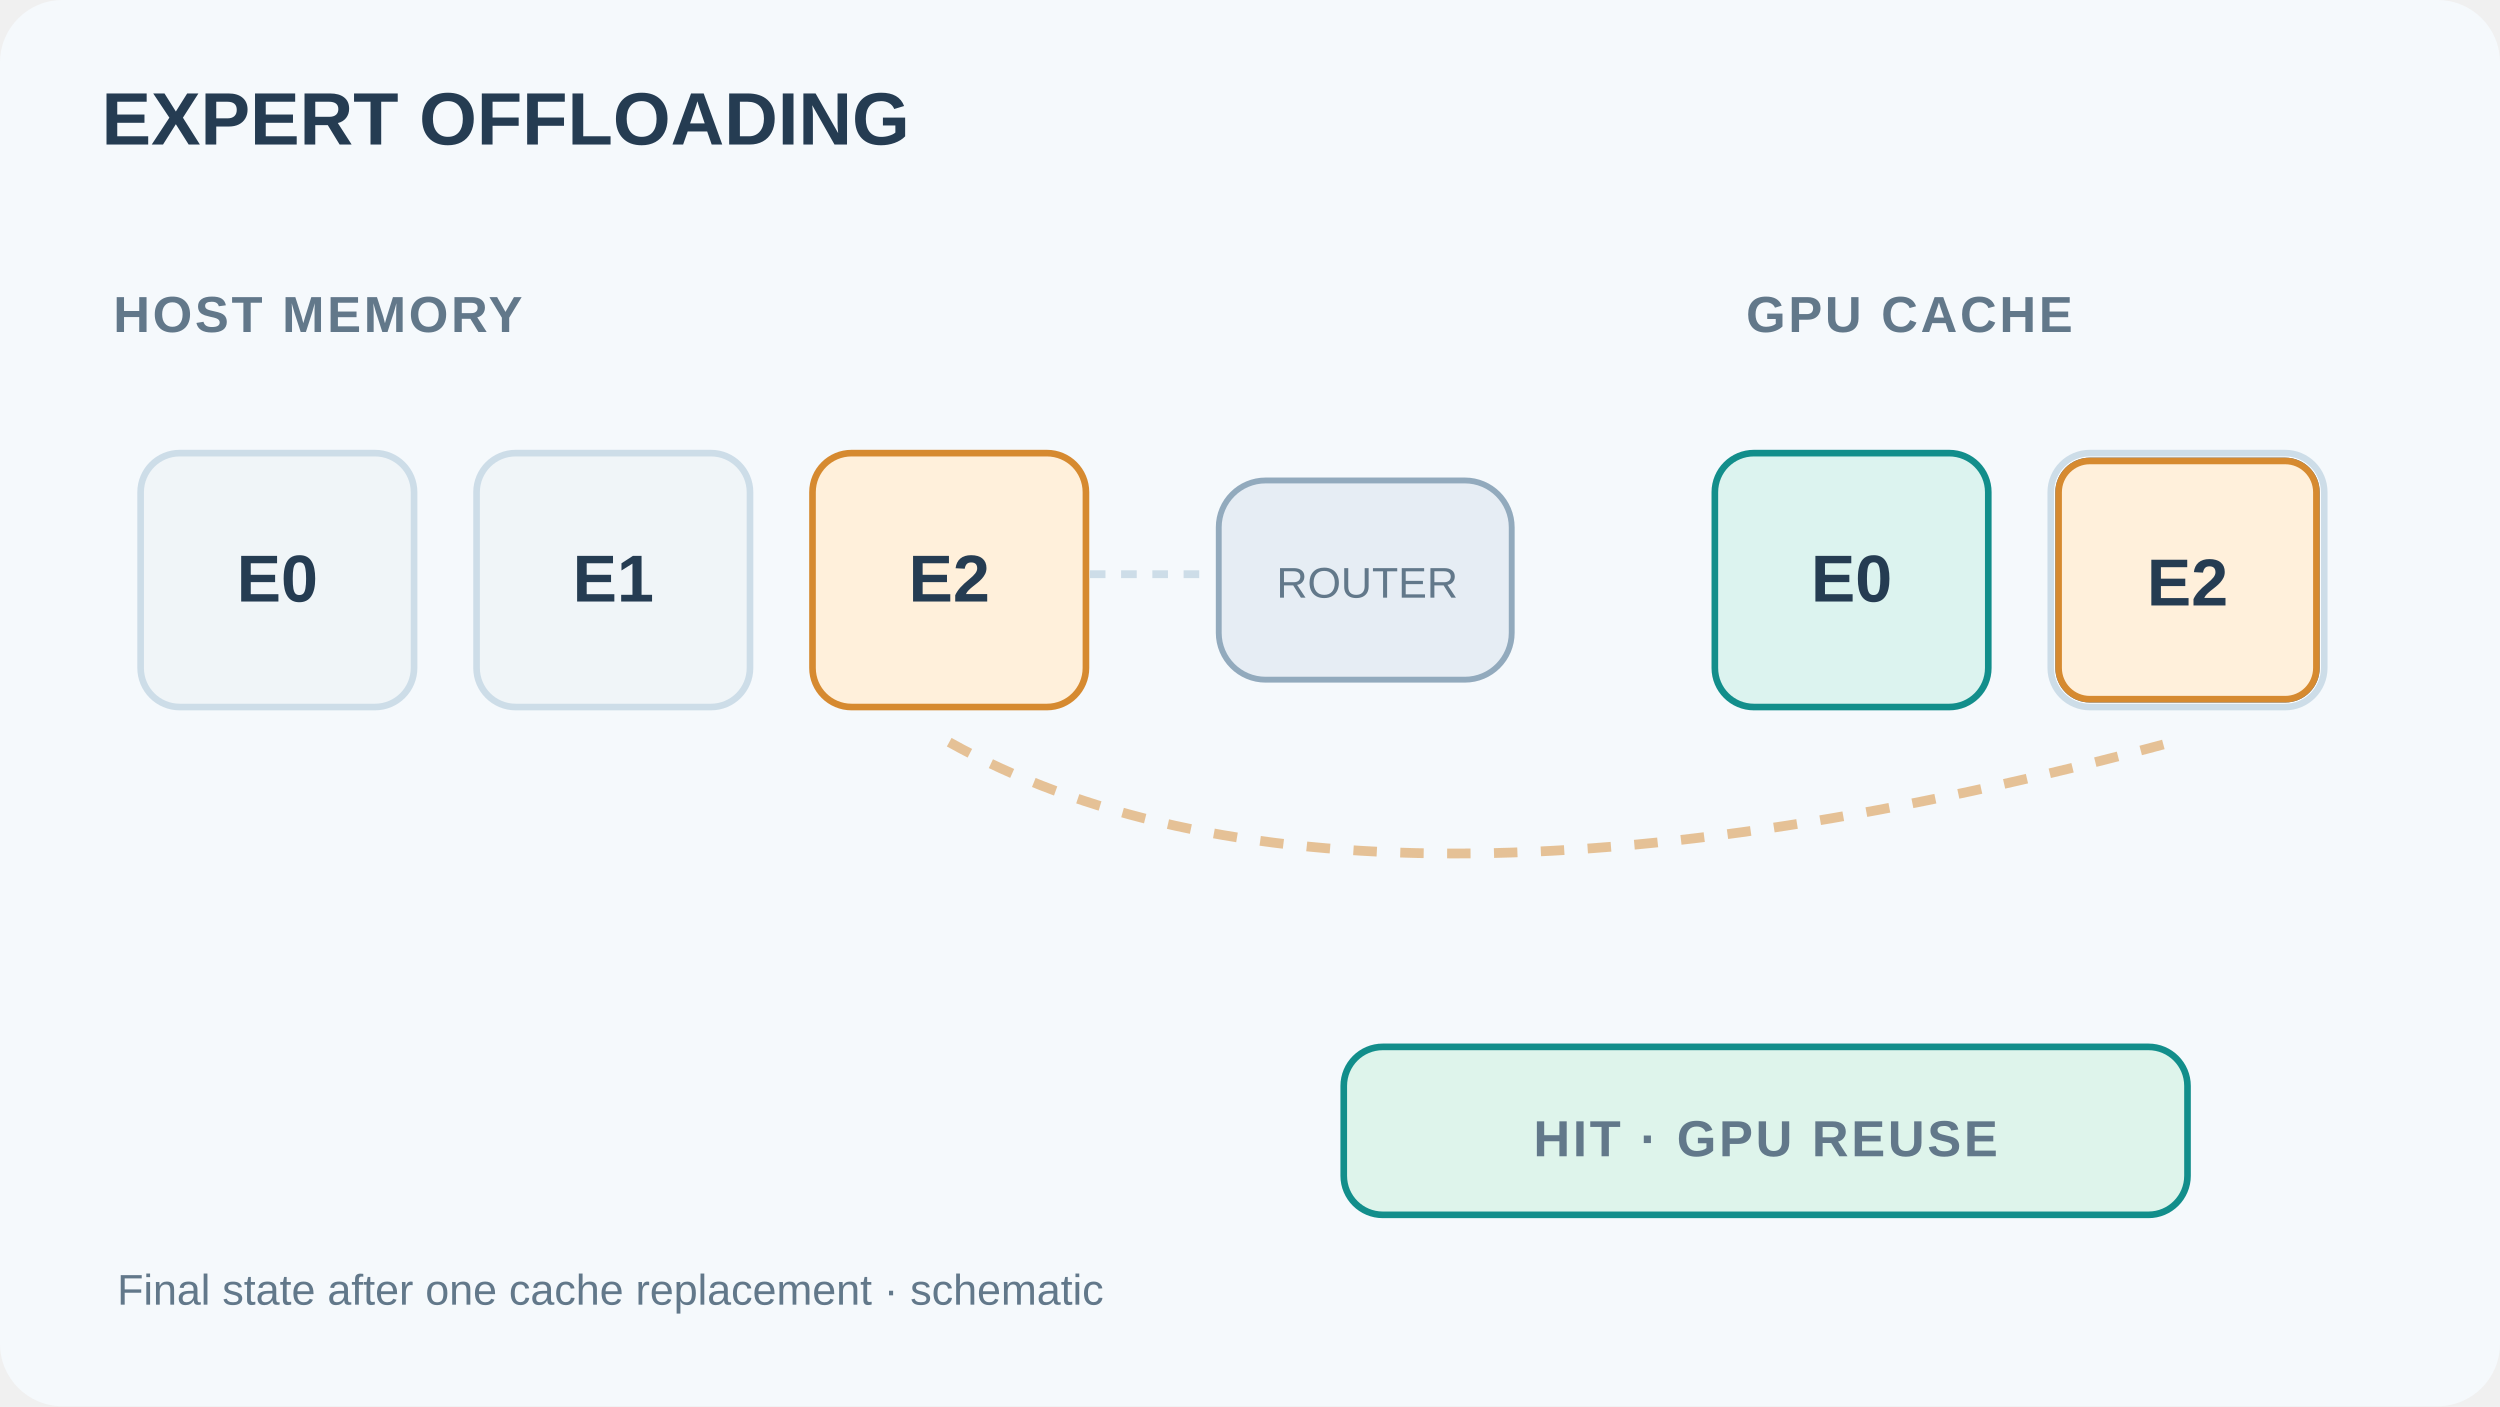
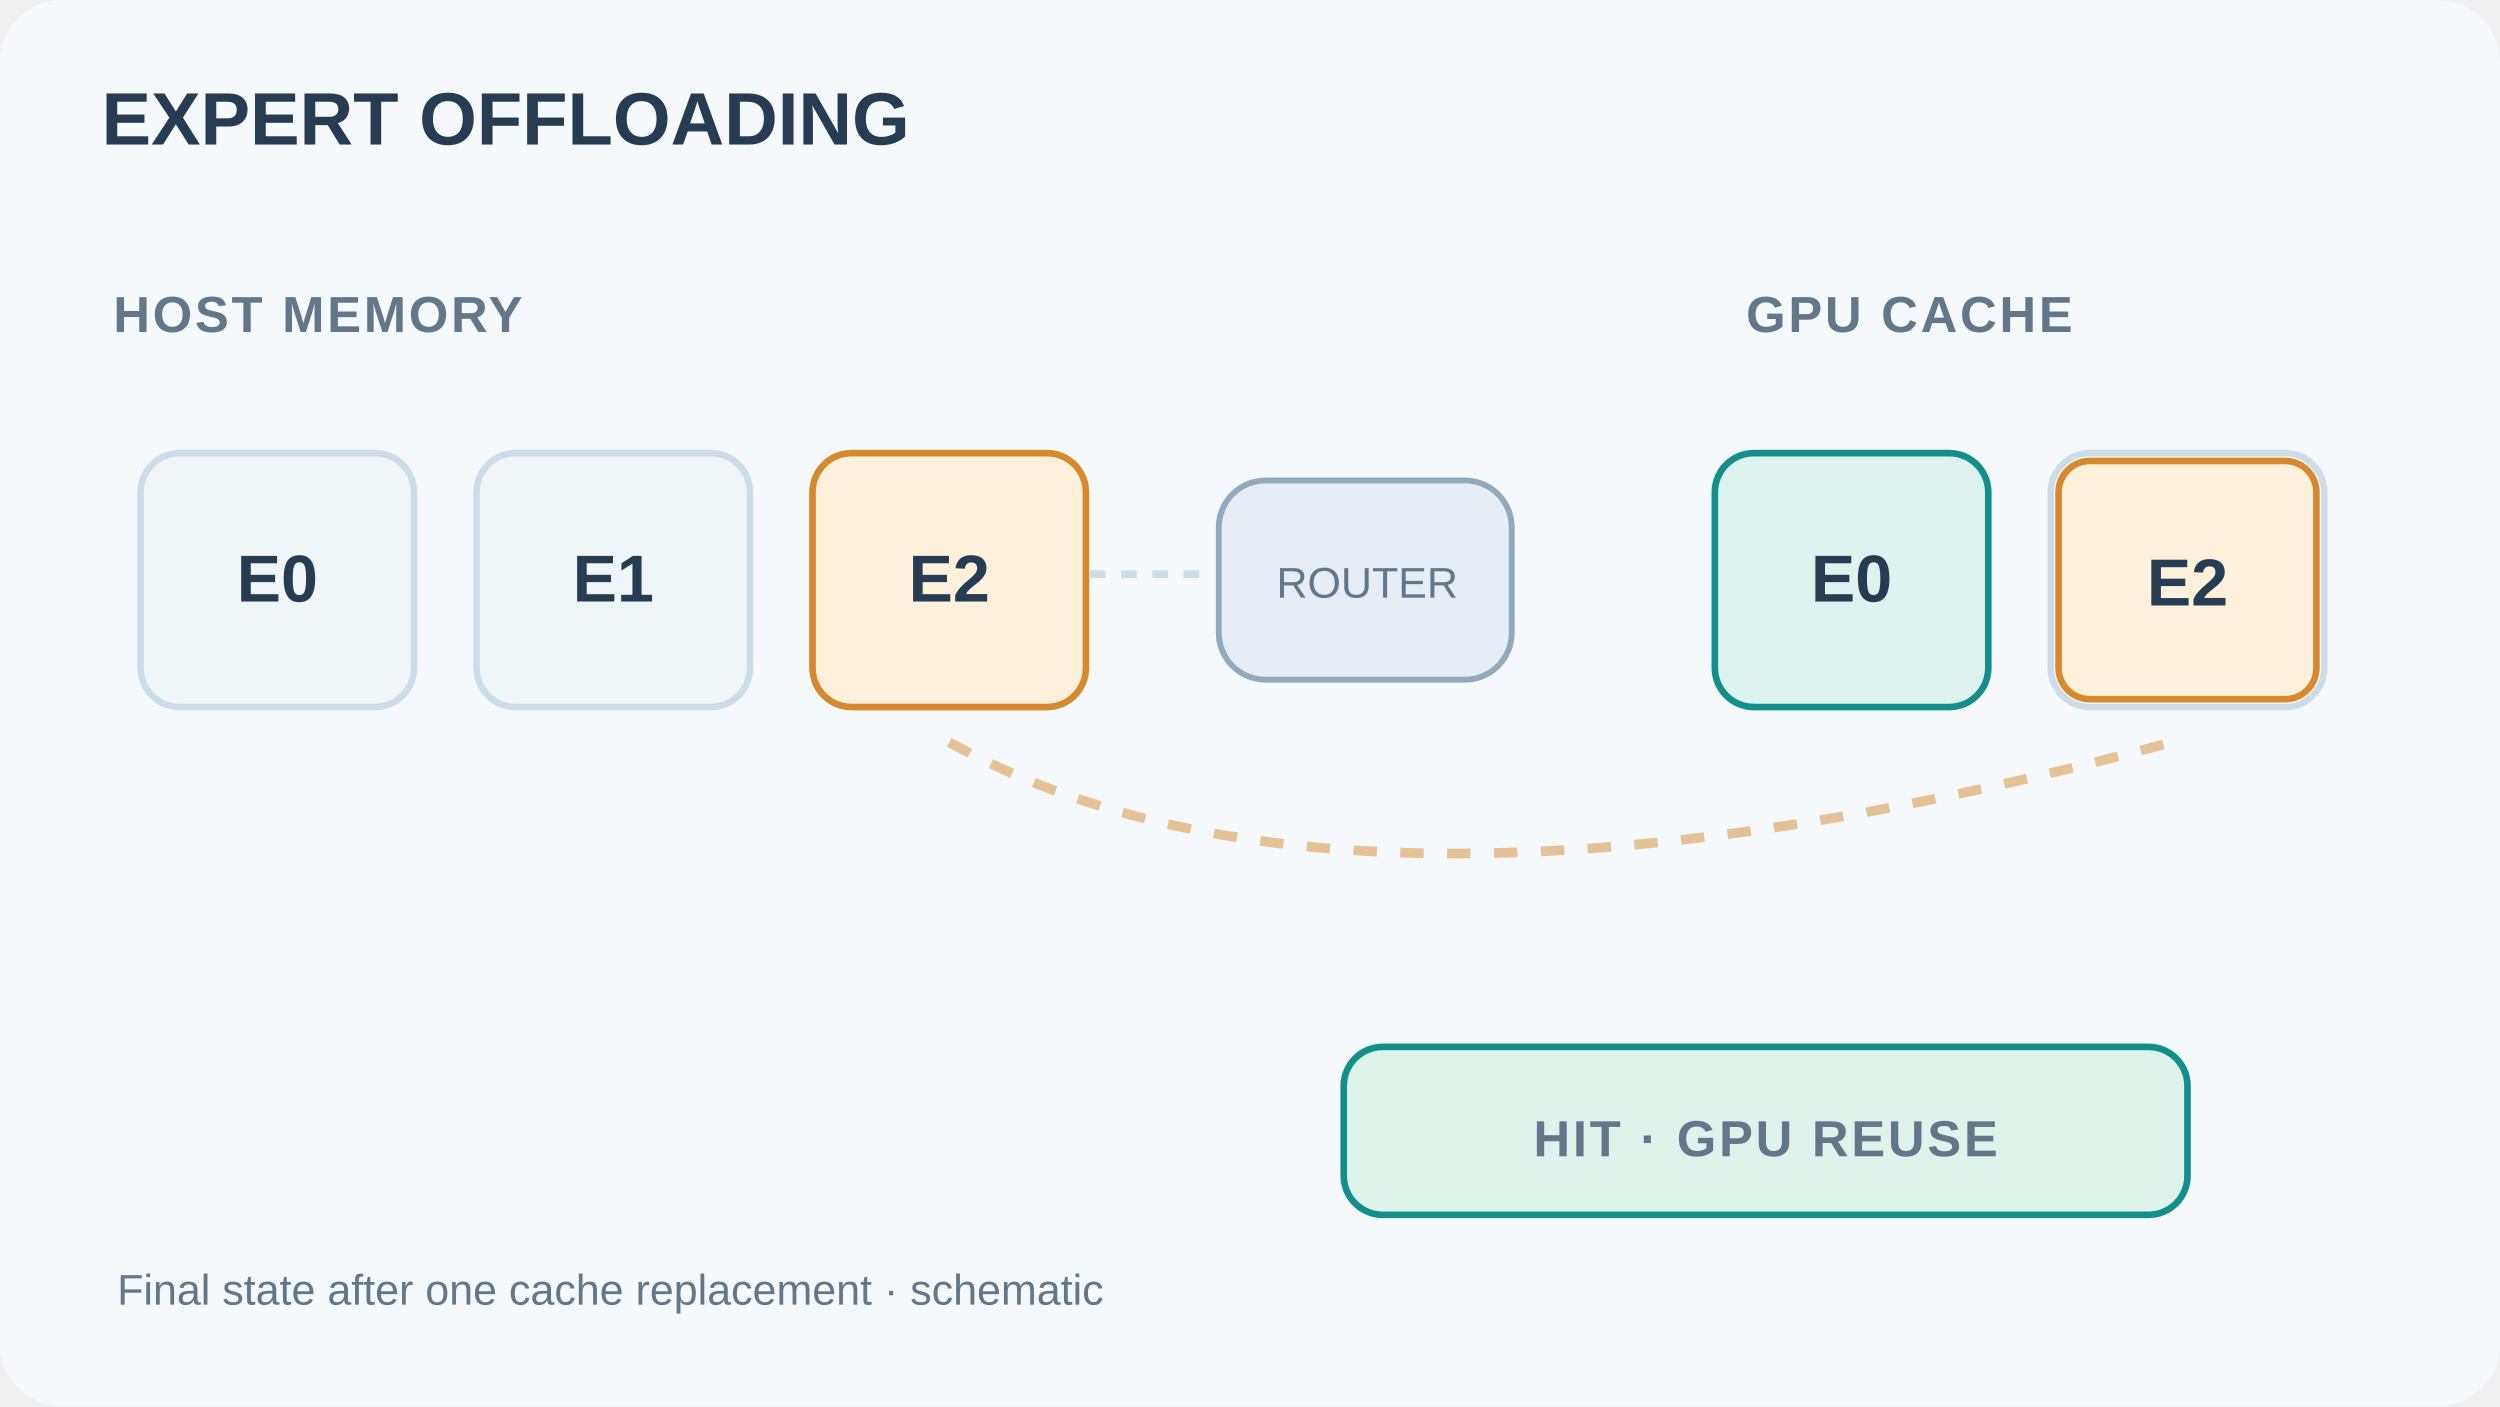
<svg xmlns="http://www.w3.org/2000/svg" width="640" height="360" viewBox="0 0 640 360" role="img" aria-labelledby="title desc">
  <style>text{font-family:Arial,system-ui,sans-serif;fill:#253c52}.hd{font-size:19px;font-weight:700}.lab{font-size:13px;font-weight:700;letter-spacing:.7px;fill:#62788a}.small{font-size:11px;fill:#62788a}.cell{font-size:17px;font-weight:700}@media(prefers-reduced-motion:reduce){.particle{display:none!important}}</style>
  <rect width="640" height="360" rx="16" fill="#f5f9fc" />
  <text class="hd" x="26" y="37">EXPERT OFFLOADING</text>
  <text class="lab" x="29" y="85">HOST MEMORY</text>
  <text class="lab" x="447" y="85">GPU CACHE</text>
  <rect x="36" y="116" width="70" height="65" rx="10" fill="#f0f5f8" stroke="#cddde8" stroke-width="1.7" />
  <text class="cell" x="71" y="154" text-anchor="middle">E0</text>
  <rect x="122" y="116" width="70" height="65" rx="10" fill="#f0f5f8" stroke="#cddde8" stroke-width="1.7" />
  <text class="cell" x="157" y="154" text-anchor="middle">E1</text>
  <rect x="208" y="116" width="70" height="65" rx="10" fill="#fff0db" stroke="#d68a30" stroke-width="1.7" />
  <text class="cell" x="243" y="154" text-anchor="middle">E2</text>
  <rect x="312" y="123" width="75" height="51" rx="12" fill="#e6edf4" stroke="#92aabd" stroke-width="1.5" />
  <text class="small" x="350" y="153" text-anchor="middle">ROUTER</text>
  <path d="M279 147H310" stroke="#cddde8" stroke-width="2" stroke-dasharray="4 4" />
  <rect x="439" y="116" width="70" height="65" rx="10" fill="#dcf3ef" stroke="#128e8b" stroke-width="1.7" />
  <text class="cell" x="474" y="154" text-anchor="middle">E0</text>
  <rect x="525" y="116" width="70" height="65" rx="10" fill="#fff" stroke="#cddde8" stroke-width="1.7" />
-   <g opacity="1">
+   <g opacity="0">
    <rect x="527" y="118" width="66" height="61" rx="8" fill="#e7f0fa" stroke="#397cbb" stroke-width="1.7" />
    <text class="cell" x="560" y="155" text-anchor="middle">E1</text>
  </g>
  <g>
    <rect x="527" y="118" width="66" height="61" rx="8" fill="#fff0db" stroke="#d68a30" stroke-width="1.7" />
    <text class="cell" x="560" y="155" text-anchor="middle">E2</text>
  </g>
  <path d="M243 190 Q345 247 556 190" stroke="#d68a30" stroke-width="2.5" stroke-dasharray="6 6" fill="none" opacity=".5" />
  <g opacity="0">
    <rect x="77" y="268" width="219" height="43" rx="10" fill="#fff1e2" stroke="#d68a30" stroke-width="1.7" />
    <text class="lab" x="186" y="296" text-anchor="middle">MISS · HOST TRANSFER</text>
  </g>
  <g>
    <rect x="344" y="268" width="216" height="43" rx="10" fill="#def4eb" stroke="#128e8b" stroke-width="1.7" />
    <text class="lab" x="452" y="296" text-anchor="middle">HIT · GPU REUSE</text>
  </g>
  <text class="small" x="30" y="334">Final state after one cache replacement · schematic</text>
</svg>
